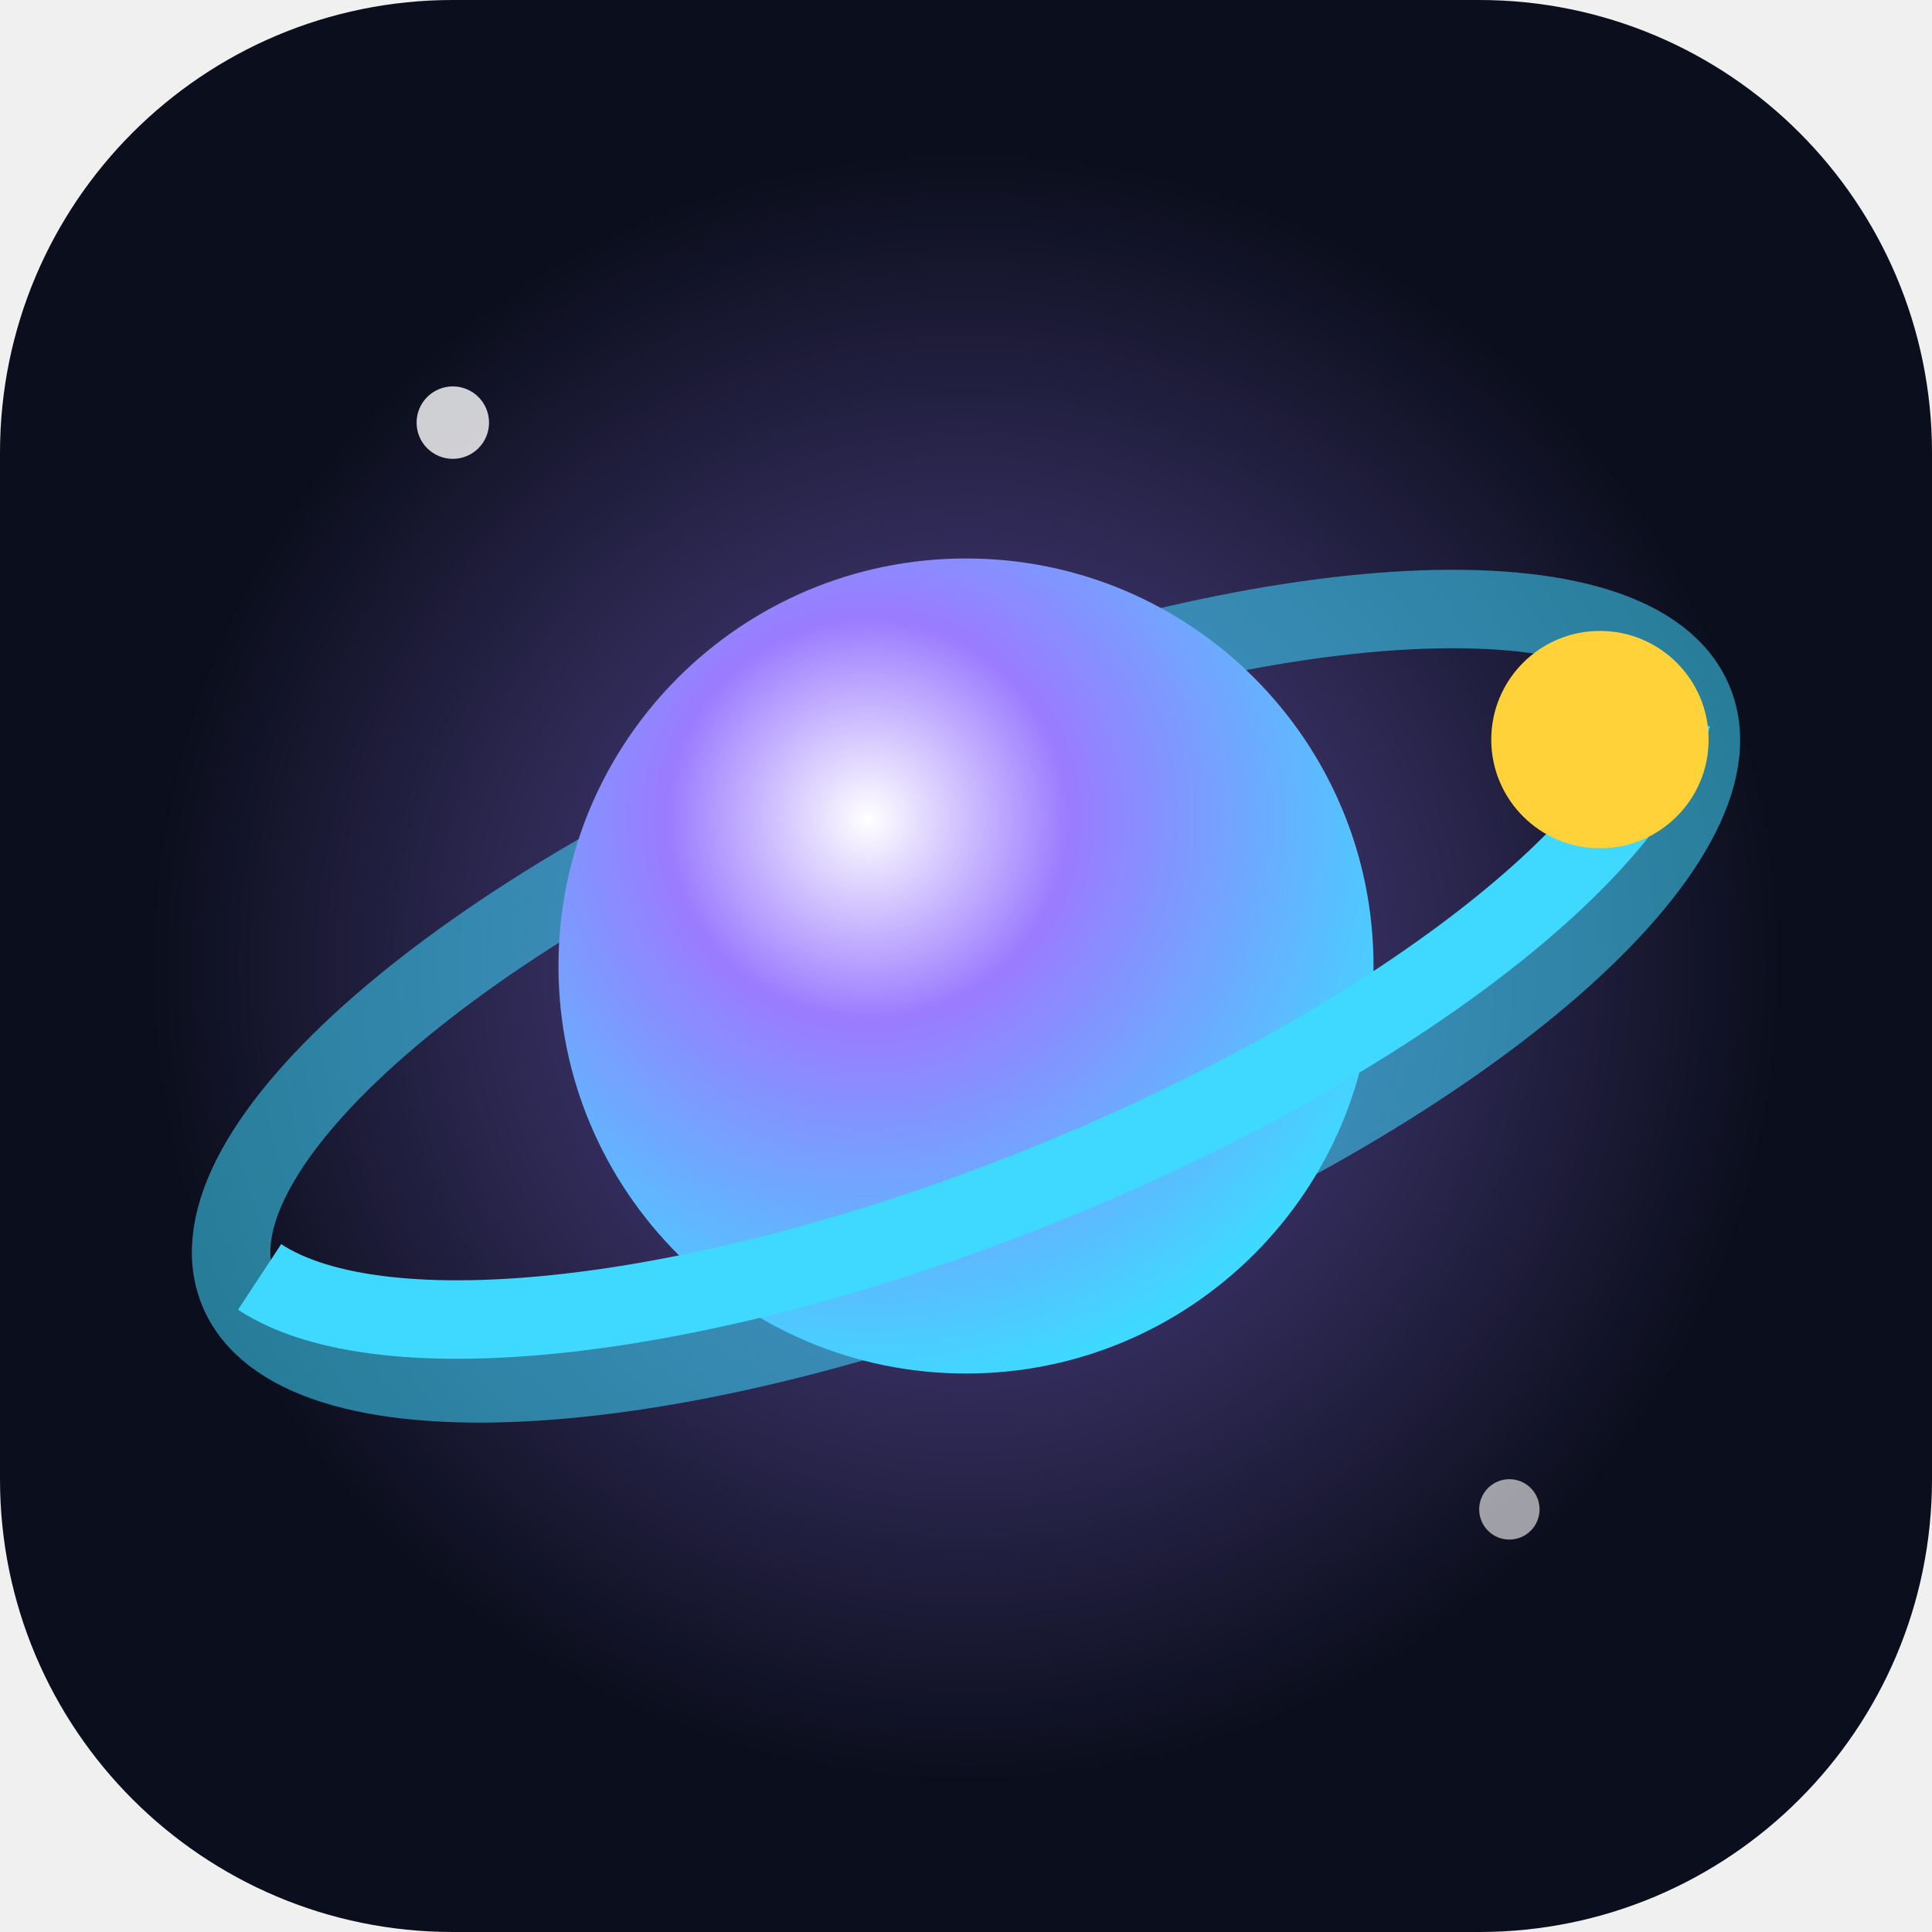
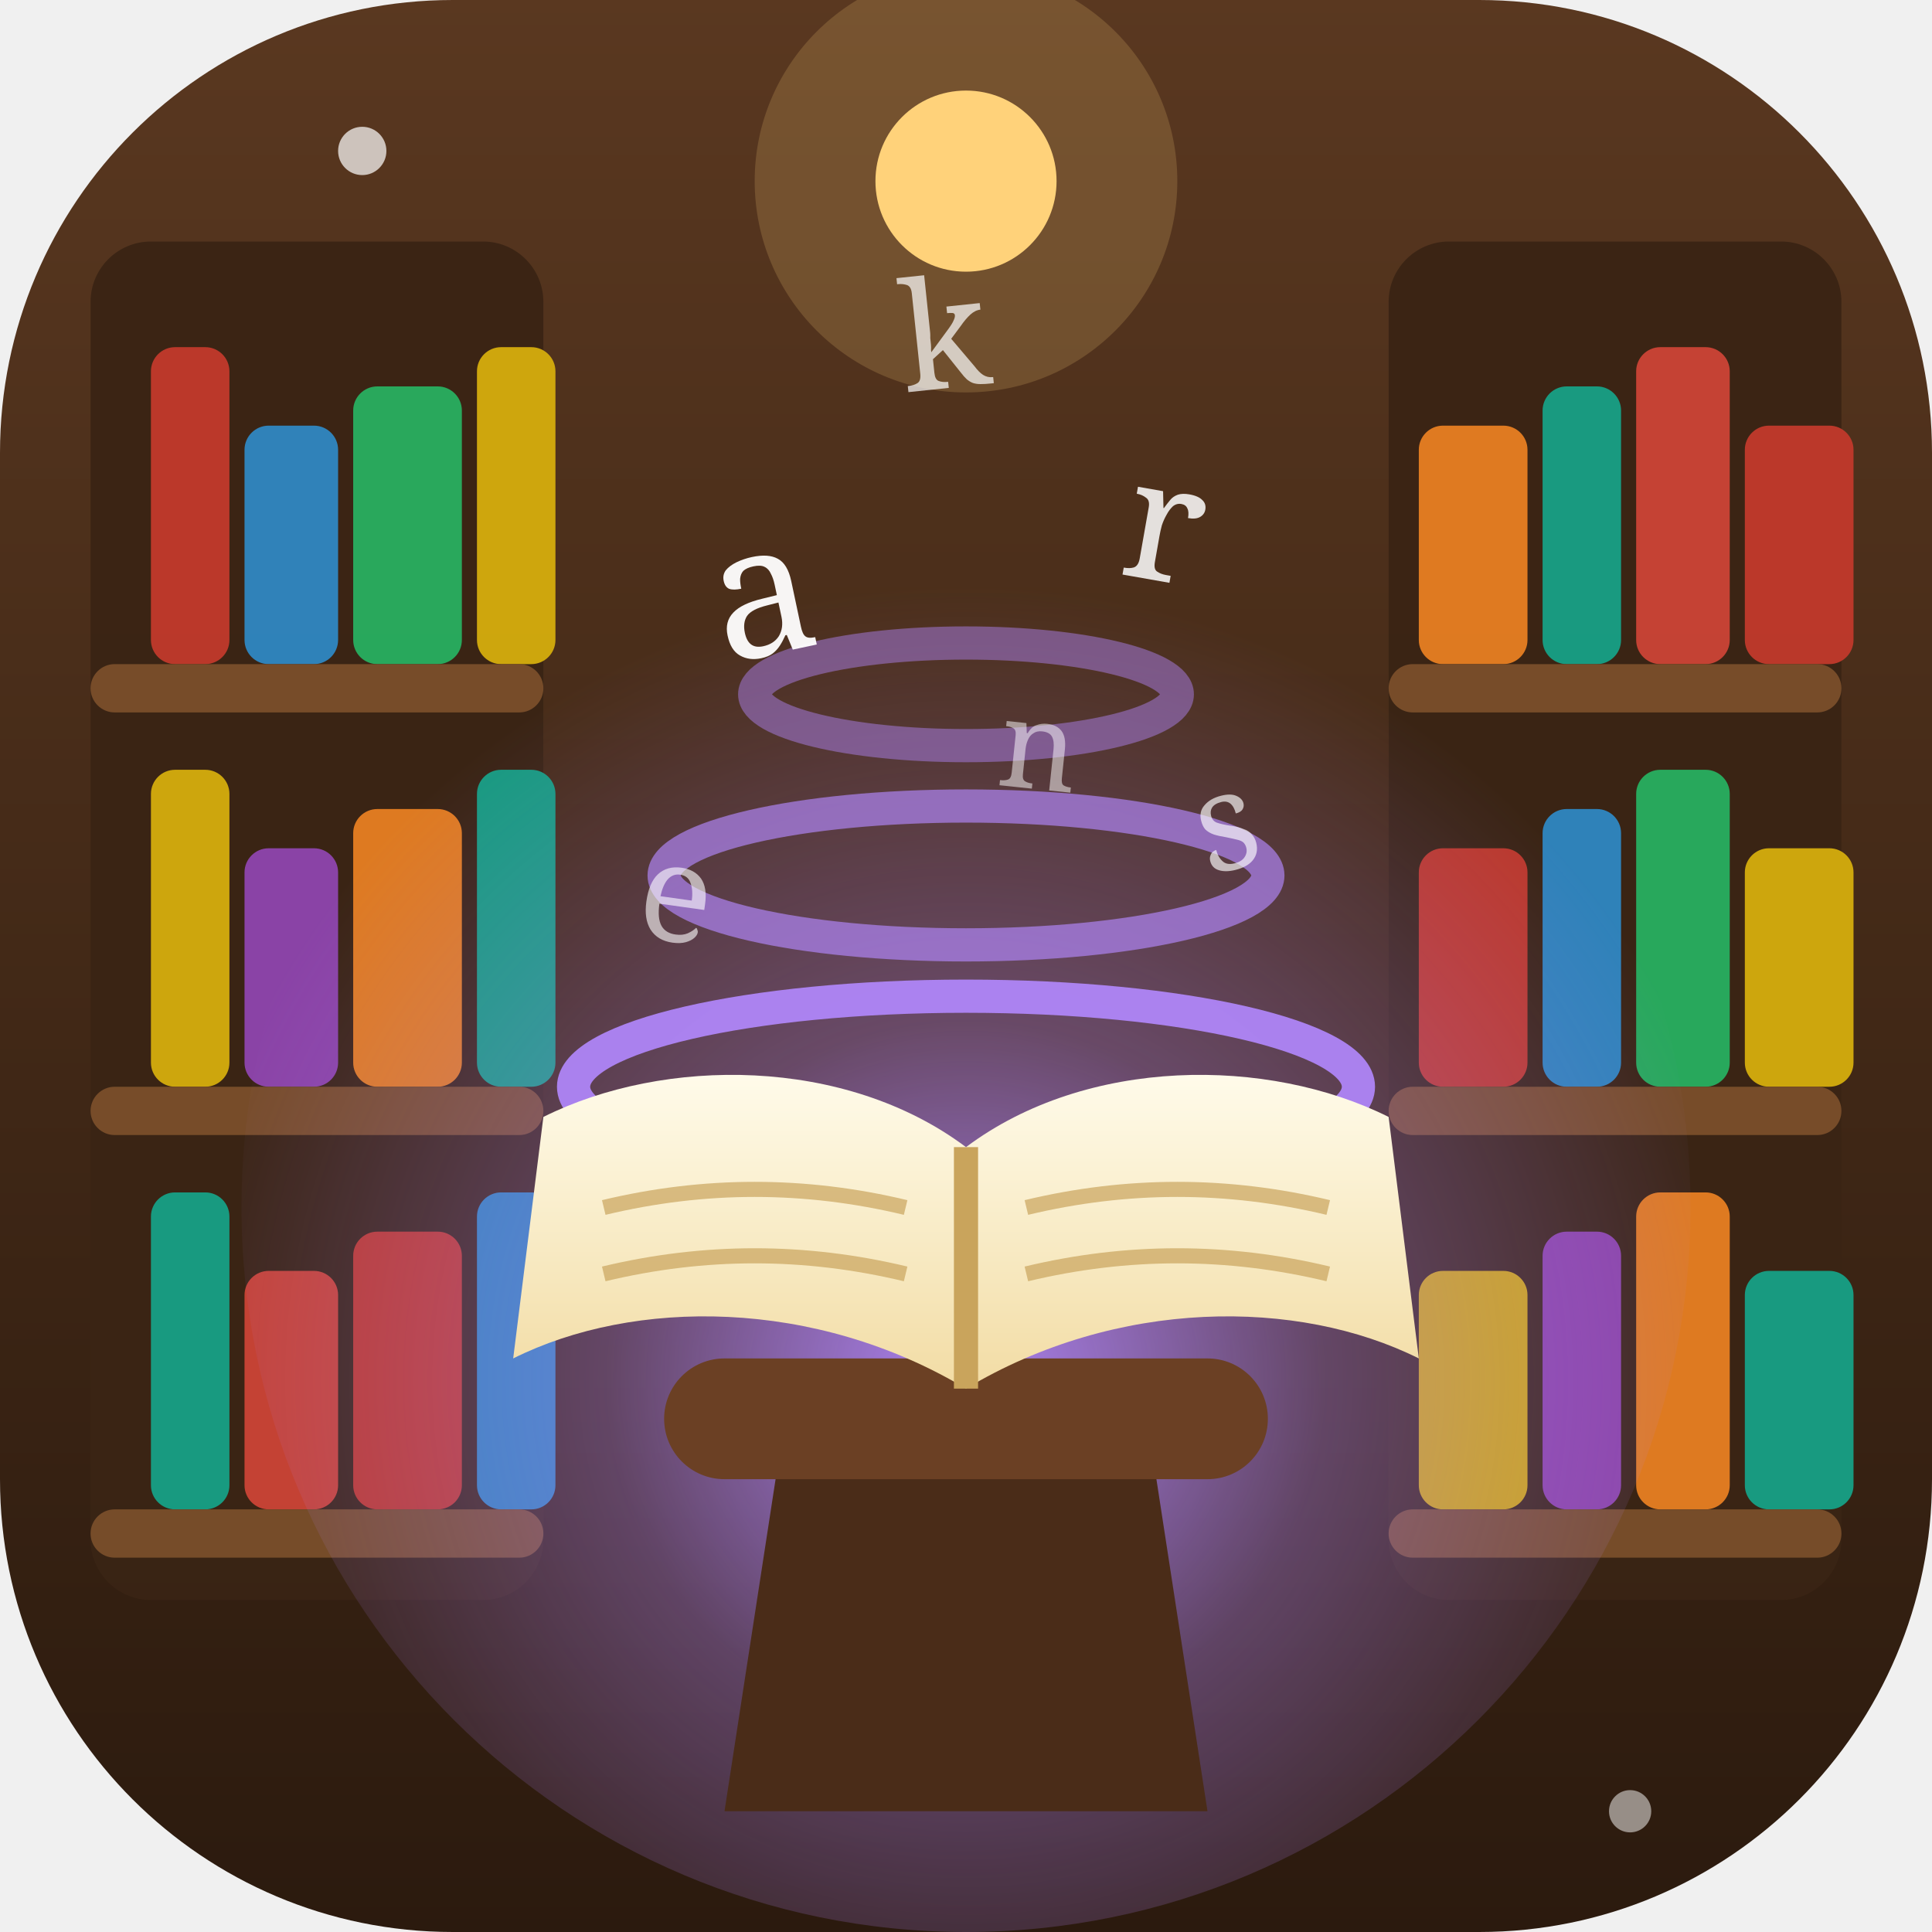
<svg xmlns="http://www.w3.org/2000/svg" viewBox="0 0 64 64" width="512" height="512">
  <defs>
-     <radialGradient id="g" cx="38%" cy="32%" r="70%">
-       <stop offset="0" stop-color="#ffffff" />
-       <stop offset=".35" stop-color="#9b7bff" />
-       <stop offset="1" stop-color="#3fd8ff" />
+     <radialGradient id="glow" cx="50%" cy="62%" r="55%">
+       <stop offset="0" stop-color="#b388ff" stop-opacity=".95" />
+       <stop offset=".45" stop-color="#b388ff" stop-opacity=".35" />
+       <stop offset="1" stop-color="#b388ff" stop-opacity="0" />
    </radialGradient>
-     <radialGradient id="h" cx="50%" cy="50%" r="50%">
-       <stop offset="0" stop-color="#9b7bff" stop-opacity=".55" />
-       <stop offset="1" stop-color="#9b7bff" stop-opacity="0" />
-     </radialGradient>
+     <linearGradient id="wood" x1="0" y1="0" x2="0" y2="1">
+       <stop offset="0" stop-color="#5a3820" />
+       <stop offset="1" stop-color="#2b1a0e" />
+     </linearGradient>
+     <linearGradient id="page" x1="0" y1="0" x2="0" y2="1">
+       <stop offset="0" stop-color="#fffbea" />
+       <stop offset="1" stop-color="#f2dca4" />
+     </linearGradient>
  </defs>
-   <rect width="64" height="64" rx="15" fill="#0b0e1c" />
-   <circle cx="32" cy="32" r="27" fill="url(#h)" />
-   <ellipse cx="32" cy="33" rx="26" ry="9" fill="none" stroke="#3fd8ff" stroke-width="2.6" stroke-opacity=".55" transform="rotate(-22 32 33)" />
-   <circle cx="32" cy="32" r="13.5" fill="url(#g)" />
-   <path d="M8.6 42.3 A26 9 -22 0 0 55.4 23.7" fill="none" stroke="#3fd8ff" stroke-width="2.6" transform="rotate(0 32 33)" />
-   <circle cx="53" cy="24.5" r="3.6" fill="#ffd23a" />
-   <circle cx="15" cy="14" r="1.2" fill="#fff" opacity=".8" />
-   <circle cx="50" cy="50" r="1" fill="#fff" opacity=".6" />
+   <rect width="64" height="64" rx="15" fill="url(#wood)" />
+   <g opacity=".95">
+     <rect x="3" y="8" width="15" height="45" rx="2" fill="#3a2414" />
+     <rect x="46" y="8" width="15" height="45" rx="2" fill="#3a2414" />
+     <rect x="5.0" y="11.5" width="2.6" height="10.5" rx=".8" fill="#c0392b" />
+     <rect x="8.1" y="14.1" width="3.1" height="7.9" rx=".8" fill="#2e86c1" />
+     <rect x="11.7" y="12.8" width="3.6" height="9.2" rx=".8" fill="#27ae60" />
+     <rect x="15.8" y="11.5" width="2.6" height="10.5" rx=".8" fill="#d4ac0d" />
+     <rect x="5.0" y="25.5" width="2.6" height="10.5" rx=".8" fill="#d4ac0d" />
+     <rect x="8.1" y="28.1" width="3.1" height="7.9" rx=".8" fill="#8e44ad" />
+     <rect x="11.7" y="26.8" width="3.6" height="9.2" rx=".8" fill="#e67e22" />
+     <rect x="15.8" y="25.5" width="2.6" height="10.5" rx=".8" fill="#16a085" />
+     <rect x="5.0" y="39.5" width="2.6" height="10.5" rx=".8" fill="#16a085" />
+     <rect x="8.1" y="42.1" width="3.1" height="7.9" rx=".8" fill="#cb4335" />
+     <rect x="11.7" y="40.8" width="3.6" height="9.2" rx=".8" fill="#c0392b" />
+     <rect x="15.8" y="39.5" width="2.6" height="10.5" rx=".8" fill="#2e86c1" />
+     <rect x="47.0" y="14.1" width="3.6" height="7.9" rx=".8" fill="#e67e22" />
+     <rect x="51.1" y="12.8" width="2.6" height="9.2" rx=".8" fill="#16a085" />
+     <rect x="54.2" y="11.5" width="3.1" height="10.5" rx=".8" fill="#cb4335" />
+     <rect x="57.8" y="14.1" width="3.6" height="7.9" rx=".8" fill="#c0392b" />
+     <rect x="47.0" y="28.1" width="3.6" height="7.9" rx=".8" fill="#c0392b" />
+     <rect x="51.1" y="26.8" width="2.6" height="9.2" rx=".8" fill="#2e86c1" />
+     <rect x="54.2" y="25.5" width="3.1" height="10.5" rx=".8" fill="#27ae60" />
+     <rect x="57.8" y="28.1" width="3.6" height="7.9" rx=".8" fill="#d4ac0d" />
+     <rect x="47.0" y="42.1" width="3.6" height="7.9" rx=".8" fill="#d4ac0d" />
+     <rect x="51.1" y="40.8" width="2.6" height="9.2" rx=".8" fill="#8e44ad" />
+     <rect x="54.2" y="39.5" width="3.1" height="10.5" rx=".8" fill="#e67e22" />
+     <rect x="57.8" y="42.1" width="3.6" height="7.9" rx=".8" fill="#16a085" />
+     <rect x="3" y="22" width="15" height="1.6" rx=".8" fill="#7a4e2a" />
+     <rect x="3" y="36" width="15" height="1.6" rx=".8" fill="#7a4e2a" />
+     <rect x="3" y="50" width="15" height="1.6" rx=".8" fill="#7a4e2a" />
+     <rect x="46" y="22" width="15" height="1.6" rx=".8" fill="#7a4e2a" />
+     <rect x="46" y="36" width="15" height="1.6" rx=".8" fill="#7a4e2a" />
+     <rect x="46" y="50" width="15" height="1.6" rx=".8" fill="#7a4e2a" />
+   </g>
+   <circle cx="32" cy="6" r="3" fill="#ffd27a" />
+   <circle cx="32" cy="6" r="7" fill="#ffd27a" opacity=".18" />
+   <circle cx="32" cy="40" r="24" fill="url(#glow)" />
+   <ellipse cx="32" cy="36" rx="13" ry="3" fill="none" stroke="#b388ff" stroke-width="1.1" opacity="0.9" />
+   <ellipse cx="32" cy="29" rx="10" ry="2.3" fill="none" stroke="#b388ff" stroke-width="1.1" opacity="0.65" />
+   <ellipse cx="32" cy="23" rx="7" ry="1.7" fill="none" stroke="#b388ff" stroke-width="1.1" opacity="0.45" />
+   <text x="24" y="22" font-family="Georgia,serif" font-size="6" fill="#ffffff" opacity="0.95" transform="rotate(-12 24 22)">a</text>
+   <text x="37" y="19" font-family="Georgia,serif" font-size="5.5" fill="#ffffff" opacity="0.85" transform="rotate(10 37 19)">r</text>
+   <text x="30" y="13" font-family="Georgia,serif" font-size="5" fill="#ffffff" opacity="0.7" transform="rotate(-6 30 13)">k</text>
+   <text x="21" y="31" font-family="Georgia,serif" font-size="4.5" fill="#ffffff" opacity="0.6" transform="rotate(8 21 31)">e</text>
+   <text x="40" y="29" font-family="Georgia,serif" font-size="4.5" fill="#ffffff" opacity="0.65" transform="rotate(-14 40 29)">s</text>
+   <text x="33" y="26" font-family="Georgia,serif" font-size="4" fill="#ffffff" opacity="0.5" transform="rotate(6 33 26)">n</text>
+   <path d="M24 60 L26 47 H38 L40 60 Z" fill="#4a2c18" />
+   <rect x="22" y="45" width="20" height="4" rx="2" fill="#6b4024" />
+   <path d="M32 46 C27 43 21 43 17 45 L18 37 C22 35 28 35 32 38 Z" fill="url(#page)" />
+   <path d="M32 46 C37 43 43 43 47 45 L46 37 C42 35 36 35 32 38 Z" fill="url(#page)" />
+   <path d="M32 38 V46" stroke="#c9a45c" stroke-width=".8" />
+   <path d="M20 40 Q25.0 38.8 30 40" stroke="#c9a45c" stroke-width=".5" fill="none" opacity=".7" />
+   <path d="M20 42.2 Q25.0 41.0 30 42.2" stroke="#c9a45c" stroke-width=".5" fill="none" opacity=".7" />
+   <path d="M34 40 Q39.0 38.8 44 40" stroke="#c9a45c" stroke-width=".5" fill="none" opacity=".7" />
+   <path d="M34 42.2 Q39.0 41.0 44 42.2" stroke="#c9a45c" stroke-width=".5" fill="none" opacity=".7" />
+   <circle cx="12" cy="5" r=".8" fill="#fff" opacity=".7" />
+   <circle cx="54" cy="60" r=".7" fill="#fff" opacity=".5" />
</svg>
